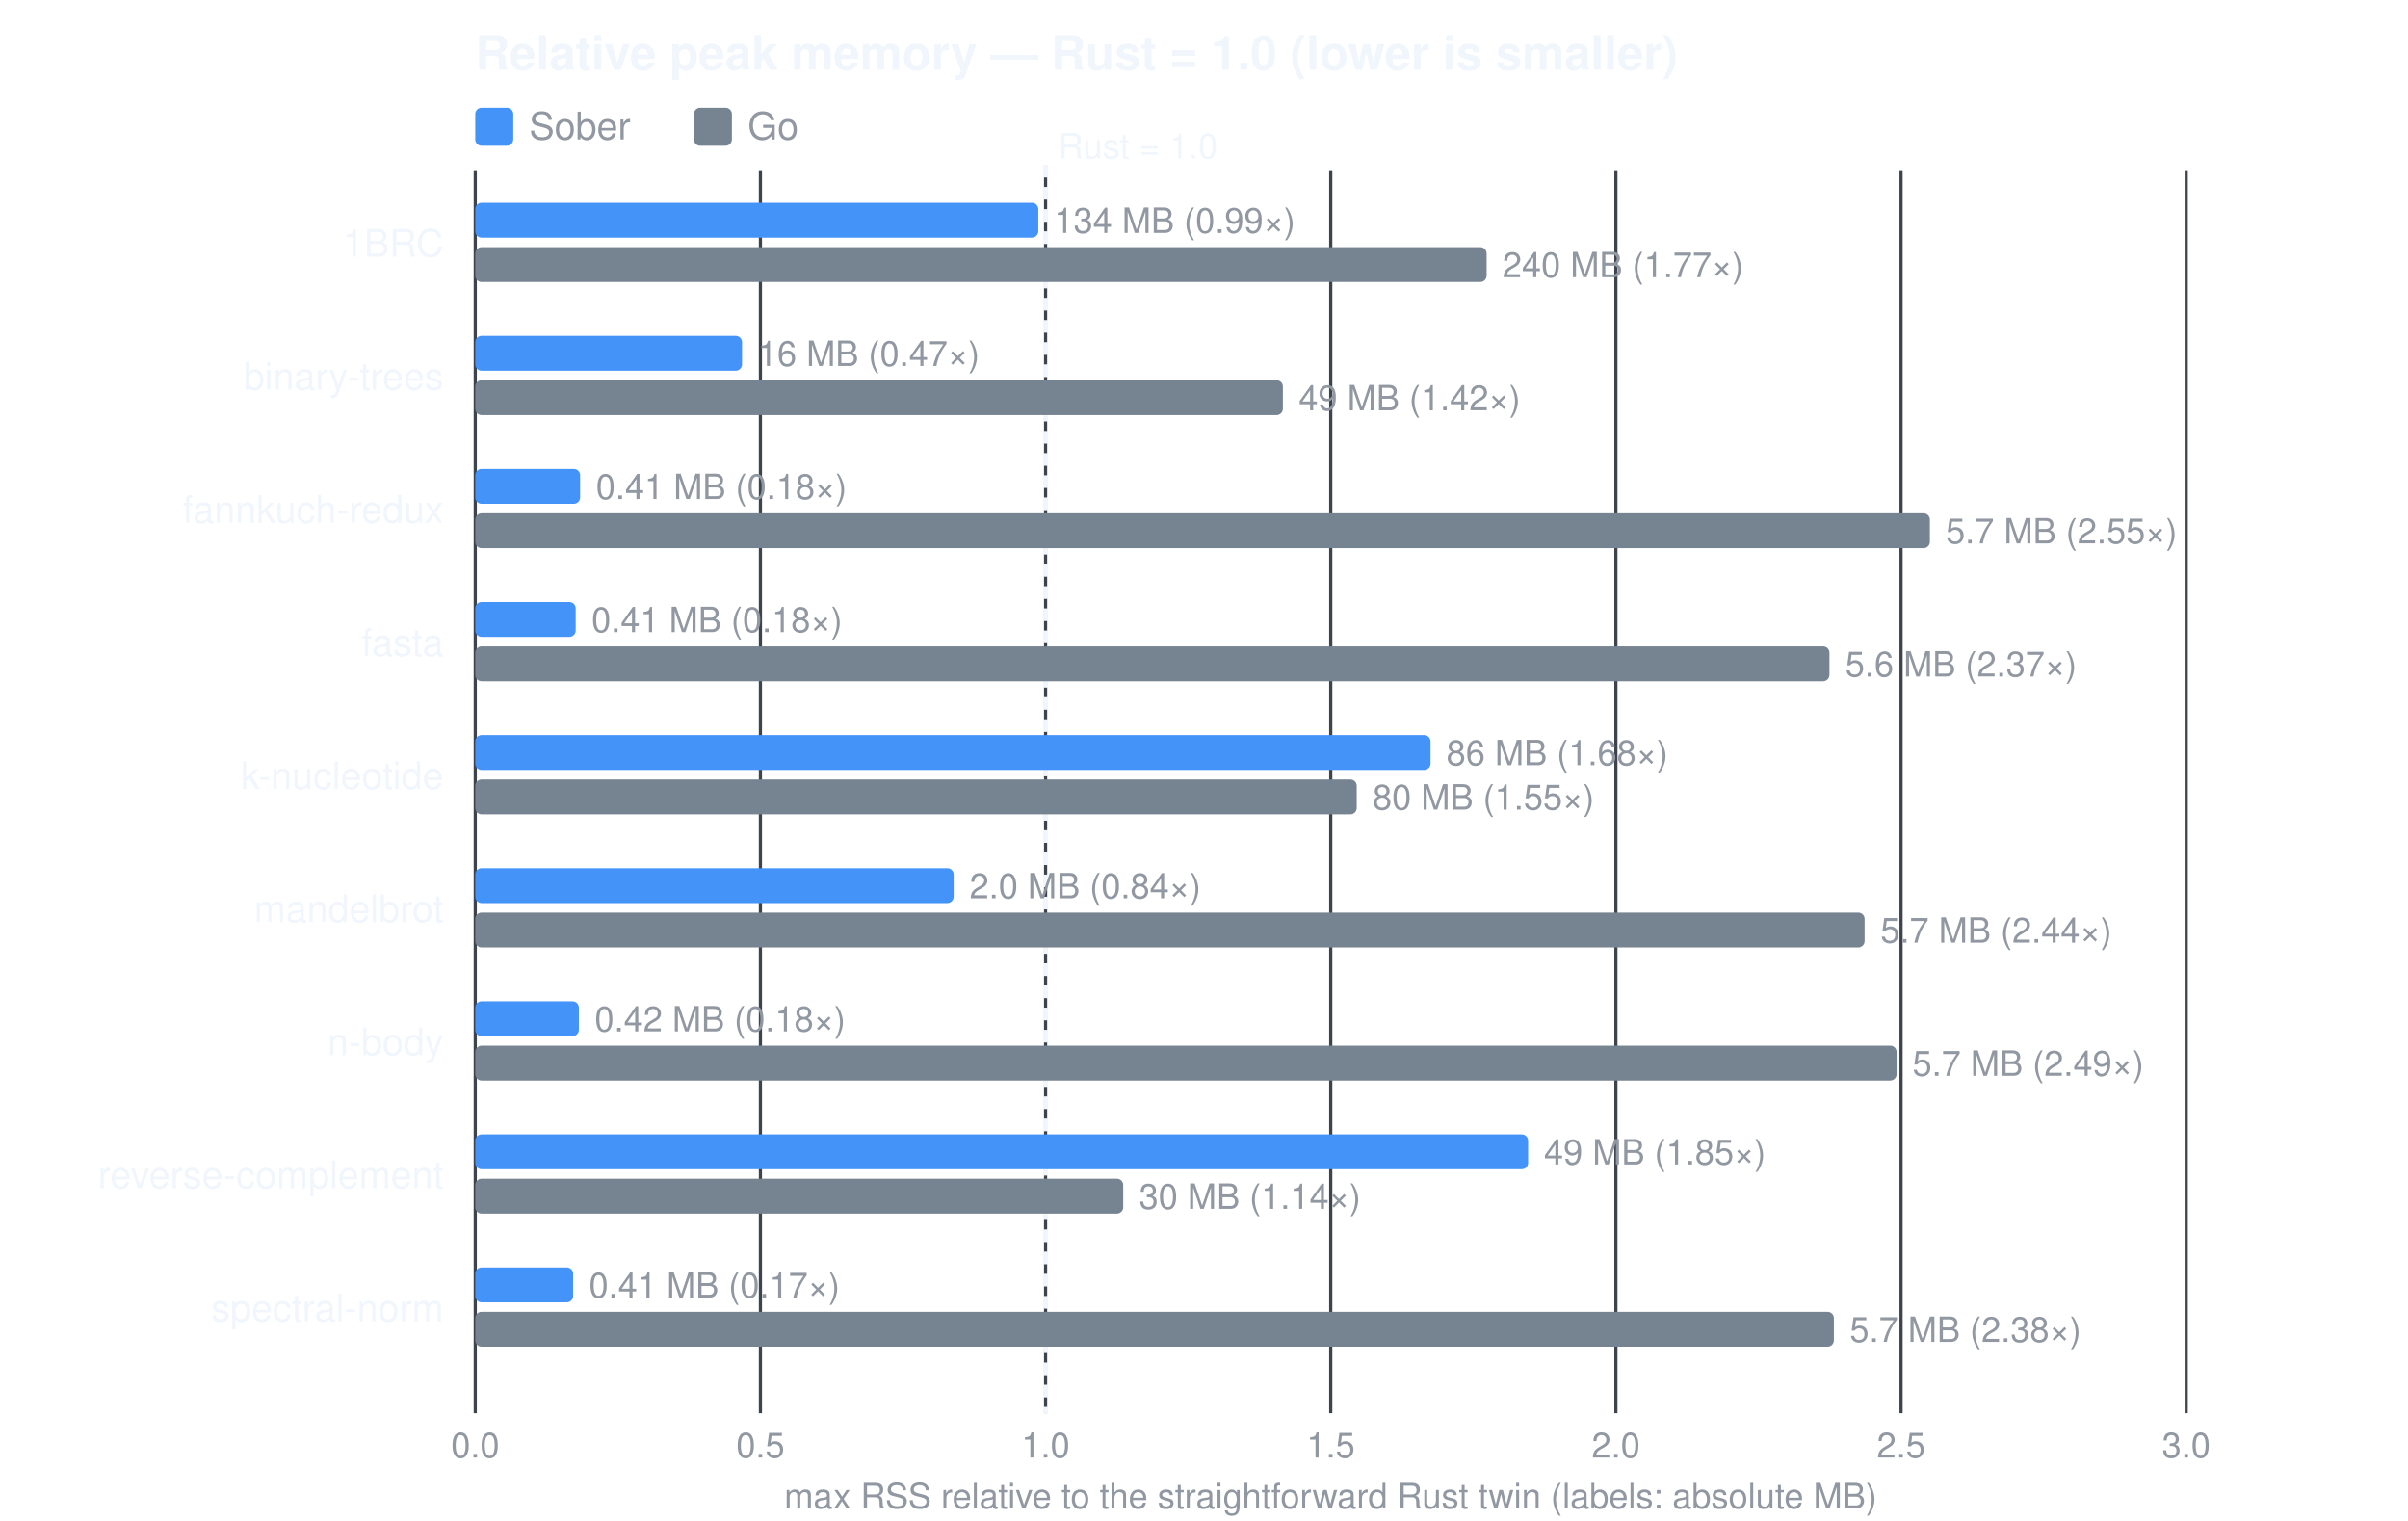
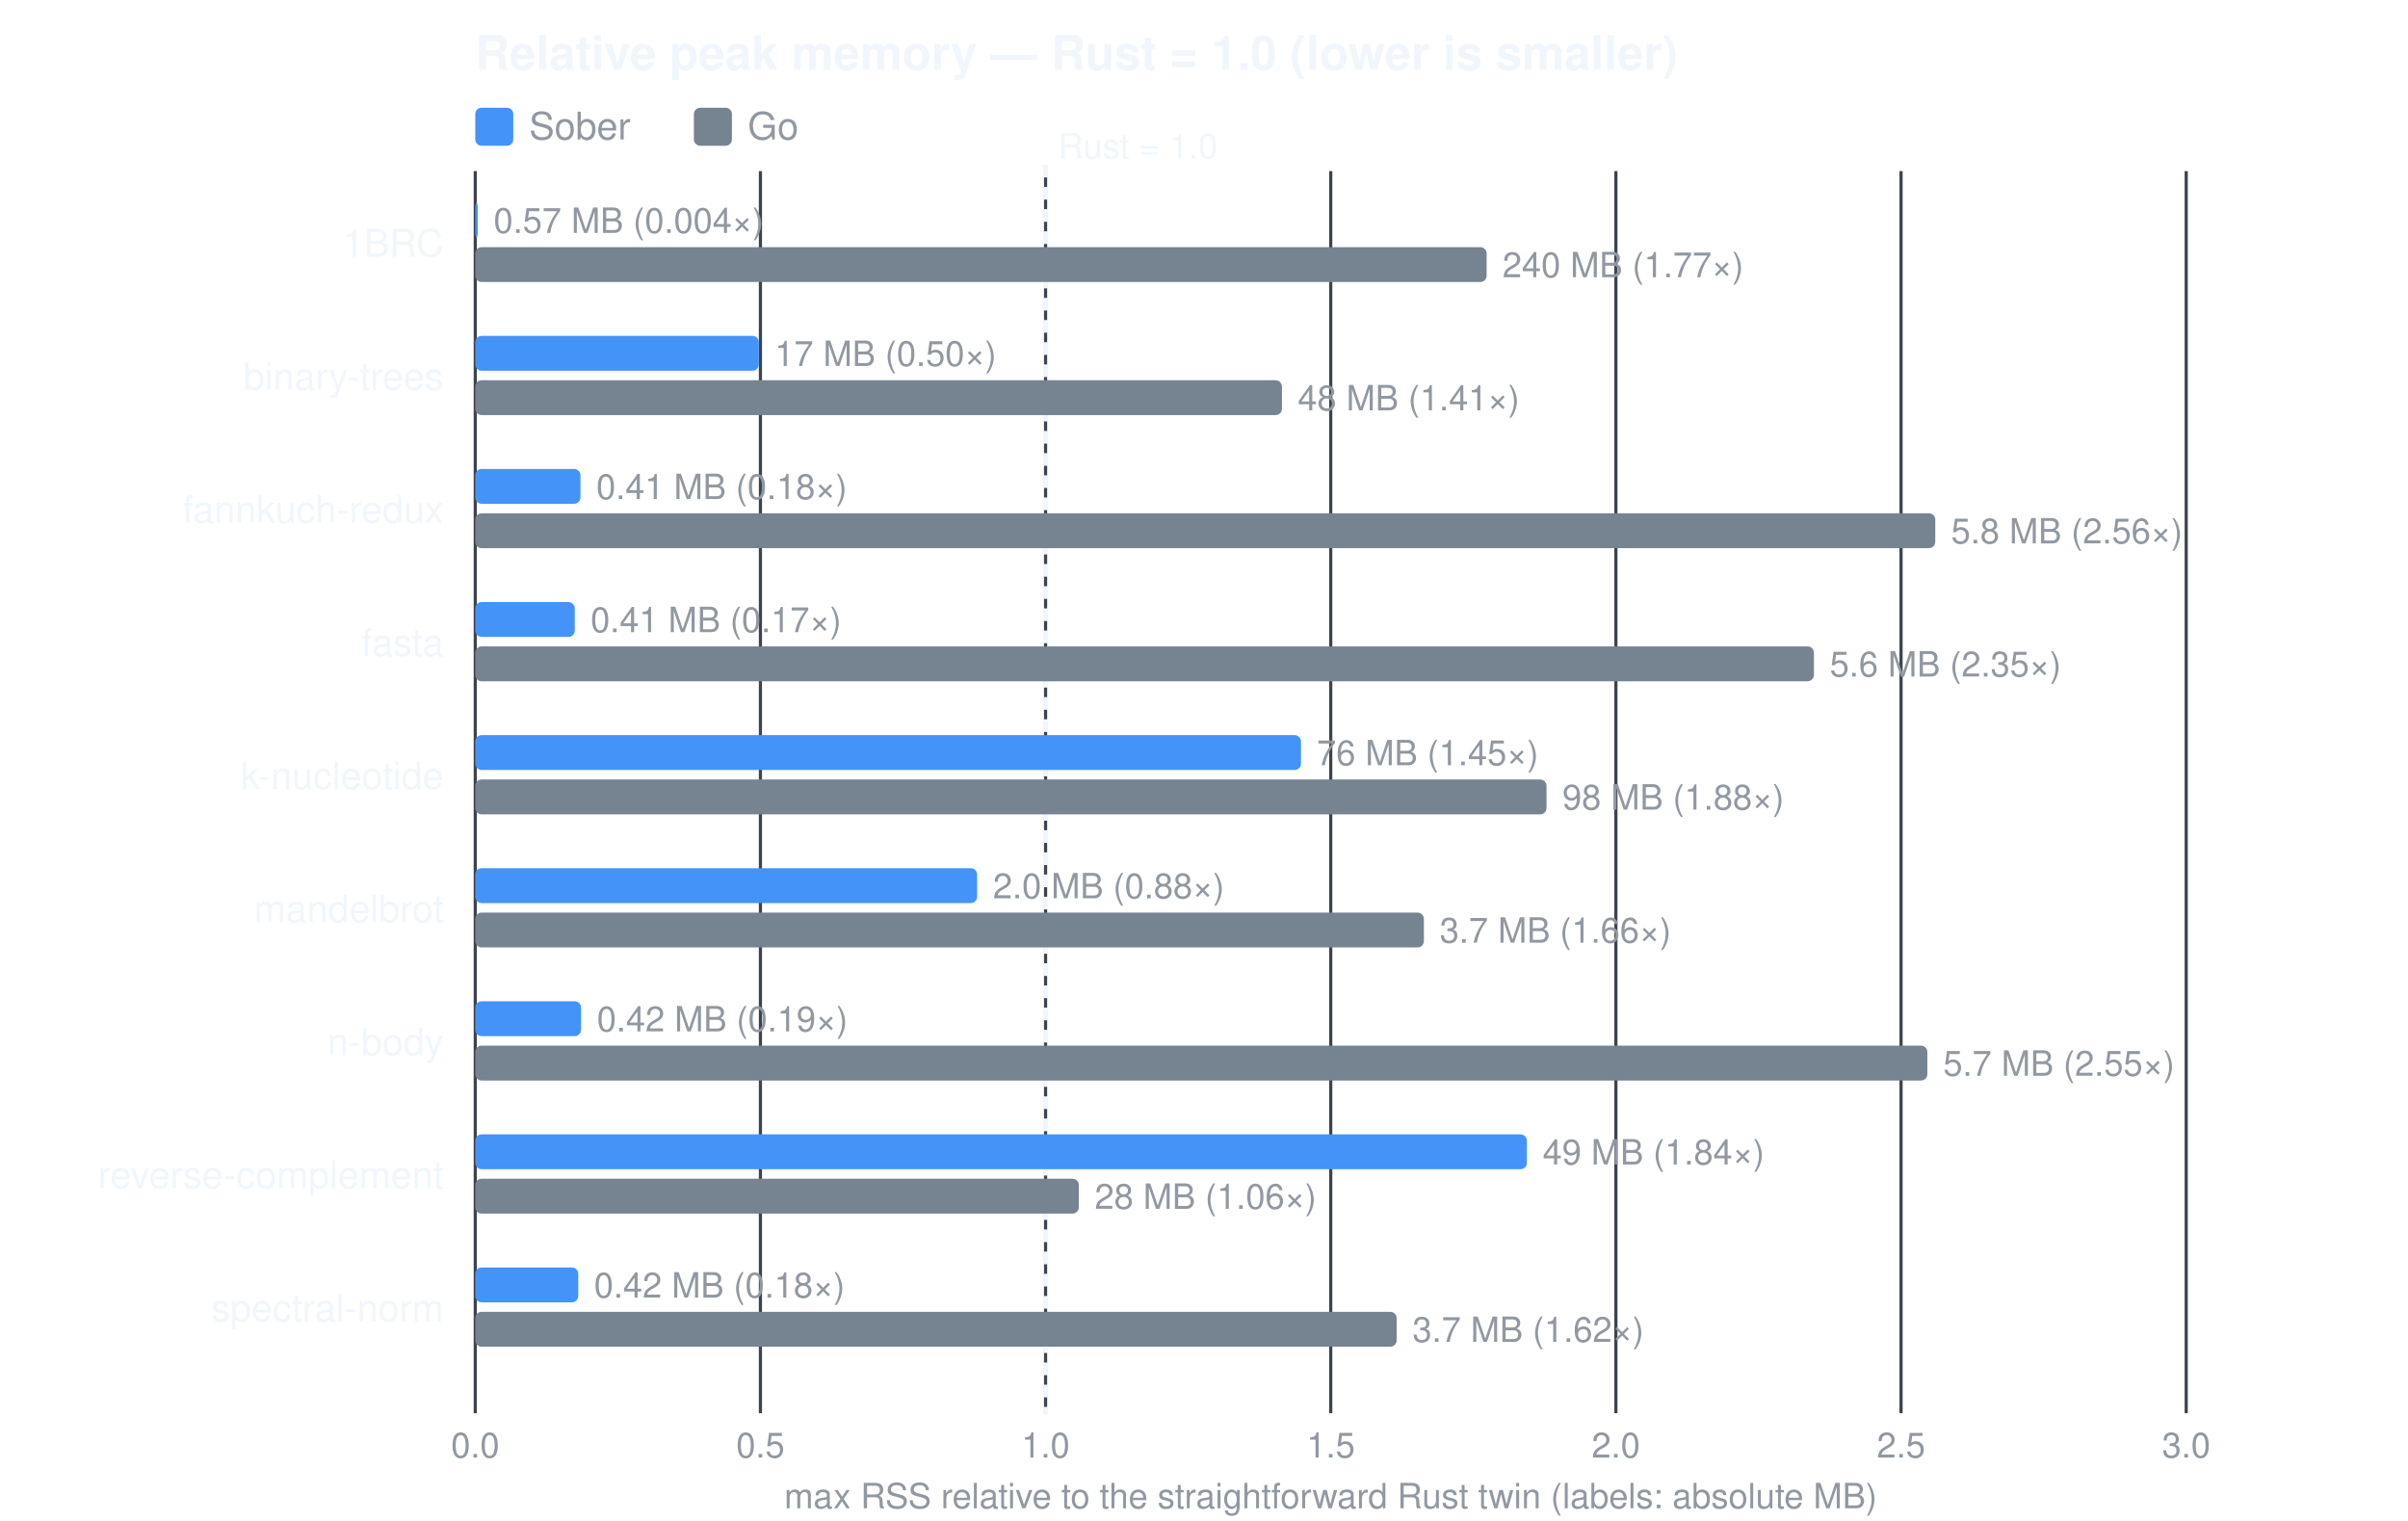
<svg xmlns="http://www.w3.org/2000/svg" width="760" height="480" viewBox="0 0 760 480" font-family="-apple-system, BlinkMacSystemFont, 'Segoe UI', Helvetica, Arial, sans-serif">
  <text x="150.0" y="22.0" fill="#f0f6fc" font-size="15" text-anchor="start" font-weight="600">Relative peak memory — Rust = 1.0 (lower is smaller)</text>
  <rect x="150" y="34" width="12" height="12" rx="2" fill="#4493f8" />
  <text x="167.0" y="44.0" fill="#9198a1" font-size="12" text-anchor="start">Sober</text>
  <rect x="219" y="34" width="12" height="12" rx="2" fill="#768390" />
  <text x="236.0" y="44.0" fill="#9198a1" font-size="12" text-anchor="start">Go</text>
  <line x1="150.0" y1="54" x2="150.0" y2="446" stroke="#3d444d" stroke-width="1" />
  <text x="150.0" y="460.0" fill="#9198a1" font-size="11" text-anchor="middle">0.0</text>
  <line x1="240.0" y1="54" x2="240.0" y2="446" stroke="#3d444d" stroke-width="1" />
  <text x="240.0" y="460.0" fill="#9198a1" font-size="11" text-anchor="middle">0.5</text>
  <line x1="330.0" y1="54" x2="330.0" y2="446" stroke="#3d444d" stroke-width="1" />
  <text x="330.0" y="460.0" fill="#9198a1" font-size="11" text-anchor="middle">1.0</text>
  <line x1="420.0" y1="54" x2="420.0" y2="446" stroke="#3d444d" stroke-width="1" />
  <text x="420.0" y="460.0" fill="#9198a1" font-size="11" text-anchor="middle">1.5</text>
  <line x1="510.0" y1="54" x2="510.0" y2="446" stroke="#3d444d" stroke-width="1" />
  <text x="510.0" y="460.0" fill="#9198a1" font-size="11" text-anchor="middle">2.0</text>
  <line x1="600.0" y1="54" x2="600.0" y2="446" stroke="#3d444d" stroke-width="1" />
  <text x="600.0" y="460.0" fill="#9198a1" font-size="11" text-anchor="middle">2.5</text>
  <line x1="690.0" y1="54" x2="690.0" y2="446" stroke="#3d444d" stroke-width="1" />
  <text x="690.0" y="460.0" fill="#9198a1" font-size="11" text-anchor="middle">3.0</text>
  <text x="420.0" y="476.0" fill="#9198a1" font-size="11" text-anchor="middle">max RSS relative to the straightforward Rust twin (labels: absolute MB)</text>
  <line x1="330.0" y1="52" x2="330.0" y2="446" stroke="#f0f6fc" stroke-width="1.5" stroke-dasharray="4 3" />
  <text x="334.0" y="50.0" fill="#f0f6fc" font-size="11" text-anchor="start">Rust = 1.0</text>
  <text x="140.0" y="81.0" fill="#f0f6fc" font-size="12" text-anchor="end">1BRC</text>
-   <rect x="150" y="64" width="177.7" height="11" rx="2" fill="#4493f8" />
-   <text x="332.7" y="73.5" fill="#9198a1" font-size="11" text-anchor="start">134 MB (0.99×)</text>
+   <rect x="150" y="64" width="0.8" height="11" rx="2" fill="#4493f8" />
+   <text x="155.8" y="73.5" fill="#9198a1" font-size="11" text-anchor="start">0.57 MB (0.004×)</text>
  <rect x="150" y="78" width="319.2" height="11" rx="2" fill="#768390" />
  <text x="474.2" y="87.5" fill="#9198a1" font-size="11" text-anchor="start">240 MB (1.77×)</text>
  <text x="140.0" y="123.0" fill="#f0f6fc" font-size="12" text-anchor="end">binary-trees</text>
-   <rect x="150" y="106" width="84.2" height="11" rx="2" fill="#4493f8" />
-   <text x="239.2" y="115.5" fill="#9198a1" font-size="11" text-anchor="start">16 MB (0.47×)</text>
-   <rect x="150" y="120" width="254.9" height="11" rx="2" fill="#768390" />
-   <text x="409.9" y="129.5" fill="#9198a1" font-size="11" text-anchor="start">49 MB (1.42×)</text>
+   <rect x="150" y="106" width="89.5" height="11" rx="2" fill="#4493f8" />
+   <text x="244.5" y="115.5" fill="#9198a1" font-size="11" text-anchor="start">17 MB (0.50×)</text>
+   <rect x="150" y="120" width="254.6" height="11" rx="2" fill="#768390" />
+   <text x="409.6" y="129.5" fill="#9198a1" font-size="11" text-anchor="start">48 MB (1.41×)</text>
  <text x="140.0" y="165.0" fill="#f0f6fc" font-size="12" text-anchor="end">fannkuch-redux</text>
-   <rect x="150" y="148" width="33.1" height="11" rx="2" fill="#4493f8" />
-   <text x="188.1" y="157.5" fill="#9198a1" font-size="11" text-anchor="start">0.41 MB (0.18×)</text>
-   <rect x="150" y="162" width="459.1" height="11" rx="2" fill="#768390" />
-   <text x="614.1" y="171.5" fill="#9198a1" font-size="11" text-anchor="start">5.7 MB (2.55×)</text>
+   <rect x="150" y="148" width="33.2" height="11" rx="2" fill="#4493f8" />
+   <text x="188.2" y="157.5" fill="#9198a1" font-size="11" text-anchor="start">0.41 MB (0.18×)</text>
+   <rect x="150" y="162" width="460.8" height="11" rx="2" fill="#768390" />
+   <text x="615.8" y="171.5" fill="#9198a1" font-size="11" text-anchor="start">5.8 MB (2.56×)</text>
  <text x="140.0" y="207.0" fill="#f0f6fc" font-size="12" text-anchor="end">fasta</text>
-   <rect x="150" y="190" width="31.7" height="11" rx="2" fill="#4493f8" />
-   <text x="186.7" y="199.5" fill="#9198a1" font-size="11" text-anchor="start">0.41 MB (0.18×)</text>
-   <rect x="150" y="204" width="427.4" height="11" rx="2" fill="#768390" />
-   <text x="582.4" y="213.5" fill="#9198a1" font-size="11" text-anchor="start">5.6 MB (2.37×)</text>
+   <rect x="150" y="190" width="31.4" height="11" rx="2" fill="#4493f8" />
+   <text x="186.4" y="199.5" fill="#9198a1" font-size="11" text-anchor="start">0.41 MB (0.17×)</text>
+   <rect x="150" y="204" width="422.5" height="11" rx="2" fill="#768390" />
+   <text x="577.5" y="213.5" fill="#9198a1" font-size="11" text-anchor="start">5.6 MB (2.35×)</text>
  <text x="140.0" y="249.0" fill="#f0f6fc" font-size="12" text-anchor="end">k-nucleotide</text>
-   <rect x="150" y="232" width="301.5" height="11" rx="2" fill="#4493f8" />
-   <text x="456.5" y="241.5" fill="#9198a1" font-size="11" text-anchor="start">86 MB (1.68×)</text>
-   <rect x="150" y="246" width="278.2" height="11" rx="2" fill="#768390" />
-   <text x="433.2" y="255.5" fill="#9198a1" font-size="11" text-anchor="start">80 MB (1.55×)</text>
+   <rect x="150" y="232" width="260.6" height="11" rx="2" fill="#4493f8" />
+   <text x="415.6" y="241.5" fill="#9198a1" font-size="11" text-anchor="start">76 MB (1.45×)</text>
+   <rect x="150" y="246" width="338.1" height="11" rx="2" fill="#768390" />
+   <text x="493.1" y="255.5" fill="#9198a1" font-size="11" text-anchor="start">98 MB (1.88×)</text>
  <text x="140.0" y="291.0" fill="#f0f6fc" font-size="12" text-anchor="end">mandelbrot</text>
-   <rect x="150" y="274" width="151.0" height="11" rx="2" fill="#4493f8" />
-   <text x="306.0" y="283.5" fill="#9198a1" font-size="11" text-anchor="start">2.0 MB (0.84×)</text>
-   <rect x="150" y="288" width="438.5" height="11" rx="2" fill="#768390" />
-   <text x="593.5" y="297.5" fill="#9198a1" font-size="11" text-anchor="start">5.7 MB (2.44×)</text>
+   <rect x="150" y="274" width="158.4" height="11" rx="2" fill="#4493f8" />
+   <text x="313.4" y="283.5" fill="#9198a1" font-size="11" text-anchor="start">2.0 MB (0.88×)</text>
+   <rect x="150" y="288" width="299.4" height="11" rx="2" fill="#768390" />
+   <text x="454.4" y="297.5" fill="#9198a1" font-size="11" text-anchor="start">3.7 MB (1.66×)</text>
  <text x="140.0" y="333.0" fill="#f0f6fc" font-size="12" text-anchor="end">n-body</text>
-   <rect x="150" y="316" width="32.7" height="11" rx="2" fill="#4493f8" />
-   <text x="187.7" y="325.5" fill="#9198a1" font-size="11" text-anchor="start">0.42 MB (0.18×)</text>
-   <rect x="150" y="330" width="448.6" height="11" rx="2" fill="#768390" />
-   <text x="603.6" y="339.5" fill="#9198a1" font-size="11" text-anchor="start">5.7 MB (2.49×)</text>
+   <rect x="150" y="316" width="33.4" height="11" rx="2" fill="#4493f8" />
+   <text x="188.4" y="325.5" fill="#9198a1" font-size="11" text-anchor="start">0.42 MB (0.19×)</text>
+   <rect x="150" y="330" width="458.3" height="11" rx="2" fill="#768390" />
+   <text x="613.3" y="339.5" fill="#9198a1" font-size="11" text-anchor="start">5.7 MB (2.55×)</text>
  <text x="140.0" y="375.0" fill="#f0f6fc" font-size="12" text-anchor="end">reverse-complement</text>
-   <rect x="150" y="358" width="332.3" height="11" rx="2" fill="#4493f8" />
-   <text x="487.3" y="367.5" fill="#9198a1" font-size="11" text-anchor="start">49 MB (1.85×)</text>
-   <rect x="150" y="372" width="204.5" height="11" rx="2" fill="#768390" />
-   <text x="359.5" y="381.5" fill="#9198a1" font-size="11" text-anchor="start">30 MB (1.14×)</text>
+   <rect x="150" y="358" width="331.9" height="11" rx="2" fill="#4493f8" />
+   <text x="486.9" y="367.5" fill="#9198a1" font-size="11" text-anchor="start">49 MB (1.84×)</text>
+   <rect x="150" y="372" width="190.5" height="11" rx="2" fill="#768390" />
+   <text x="345.5" y="381.5" fill="#9198a1" font-size="11" text-anchor="start">28 MB (1.06×)</text>
  <text x="140.0" y="417.0" fill="#f0f6fc" font-size="12" text-anchor="end">spectral-norm</text>
-   <rect x="150" y="400" width="30.9" height="11" rx="2" fill="#4493f8" />
-   <text x="185.9" y="409.5" fill="#9198a1" font-size="11" text-anchor="start">0.41 MB (0.17×)</text>
-   <rect x="150" y="414" width="428.8" height="11" rx="2" fill="#768390" />
-   <text x="583.8" y="423.5" fill="#9198a1" font-size="11" text-anchor="start">5.7 MB (2.38×)</text>
+   <rect x="150" y="400" width="32.5" height="11" rx="2" fill="#4493f8" />
+   <text x="187.5" y="409.5" fill="#9198a1" font-size="11" text-anchor="start">0.42 MB (0.18×)</text>
+   <rect x="150" y="414" width="290.8" height="11" rx="2" fill="#768390" />
+   <text x="445.8" y="423.5" fill="#9198a1" font-size="11" text-anchor="start">3.7 MB (1.62×)</text>
</svg>
